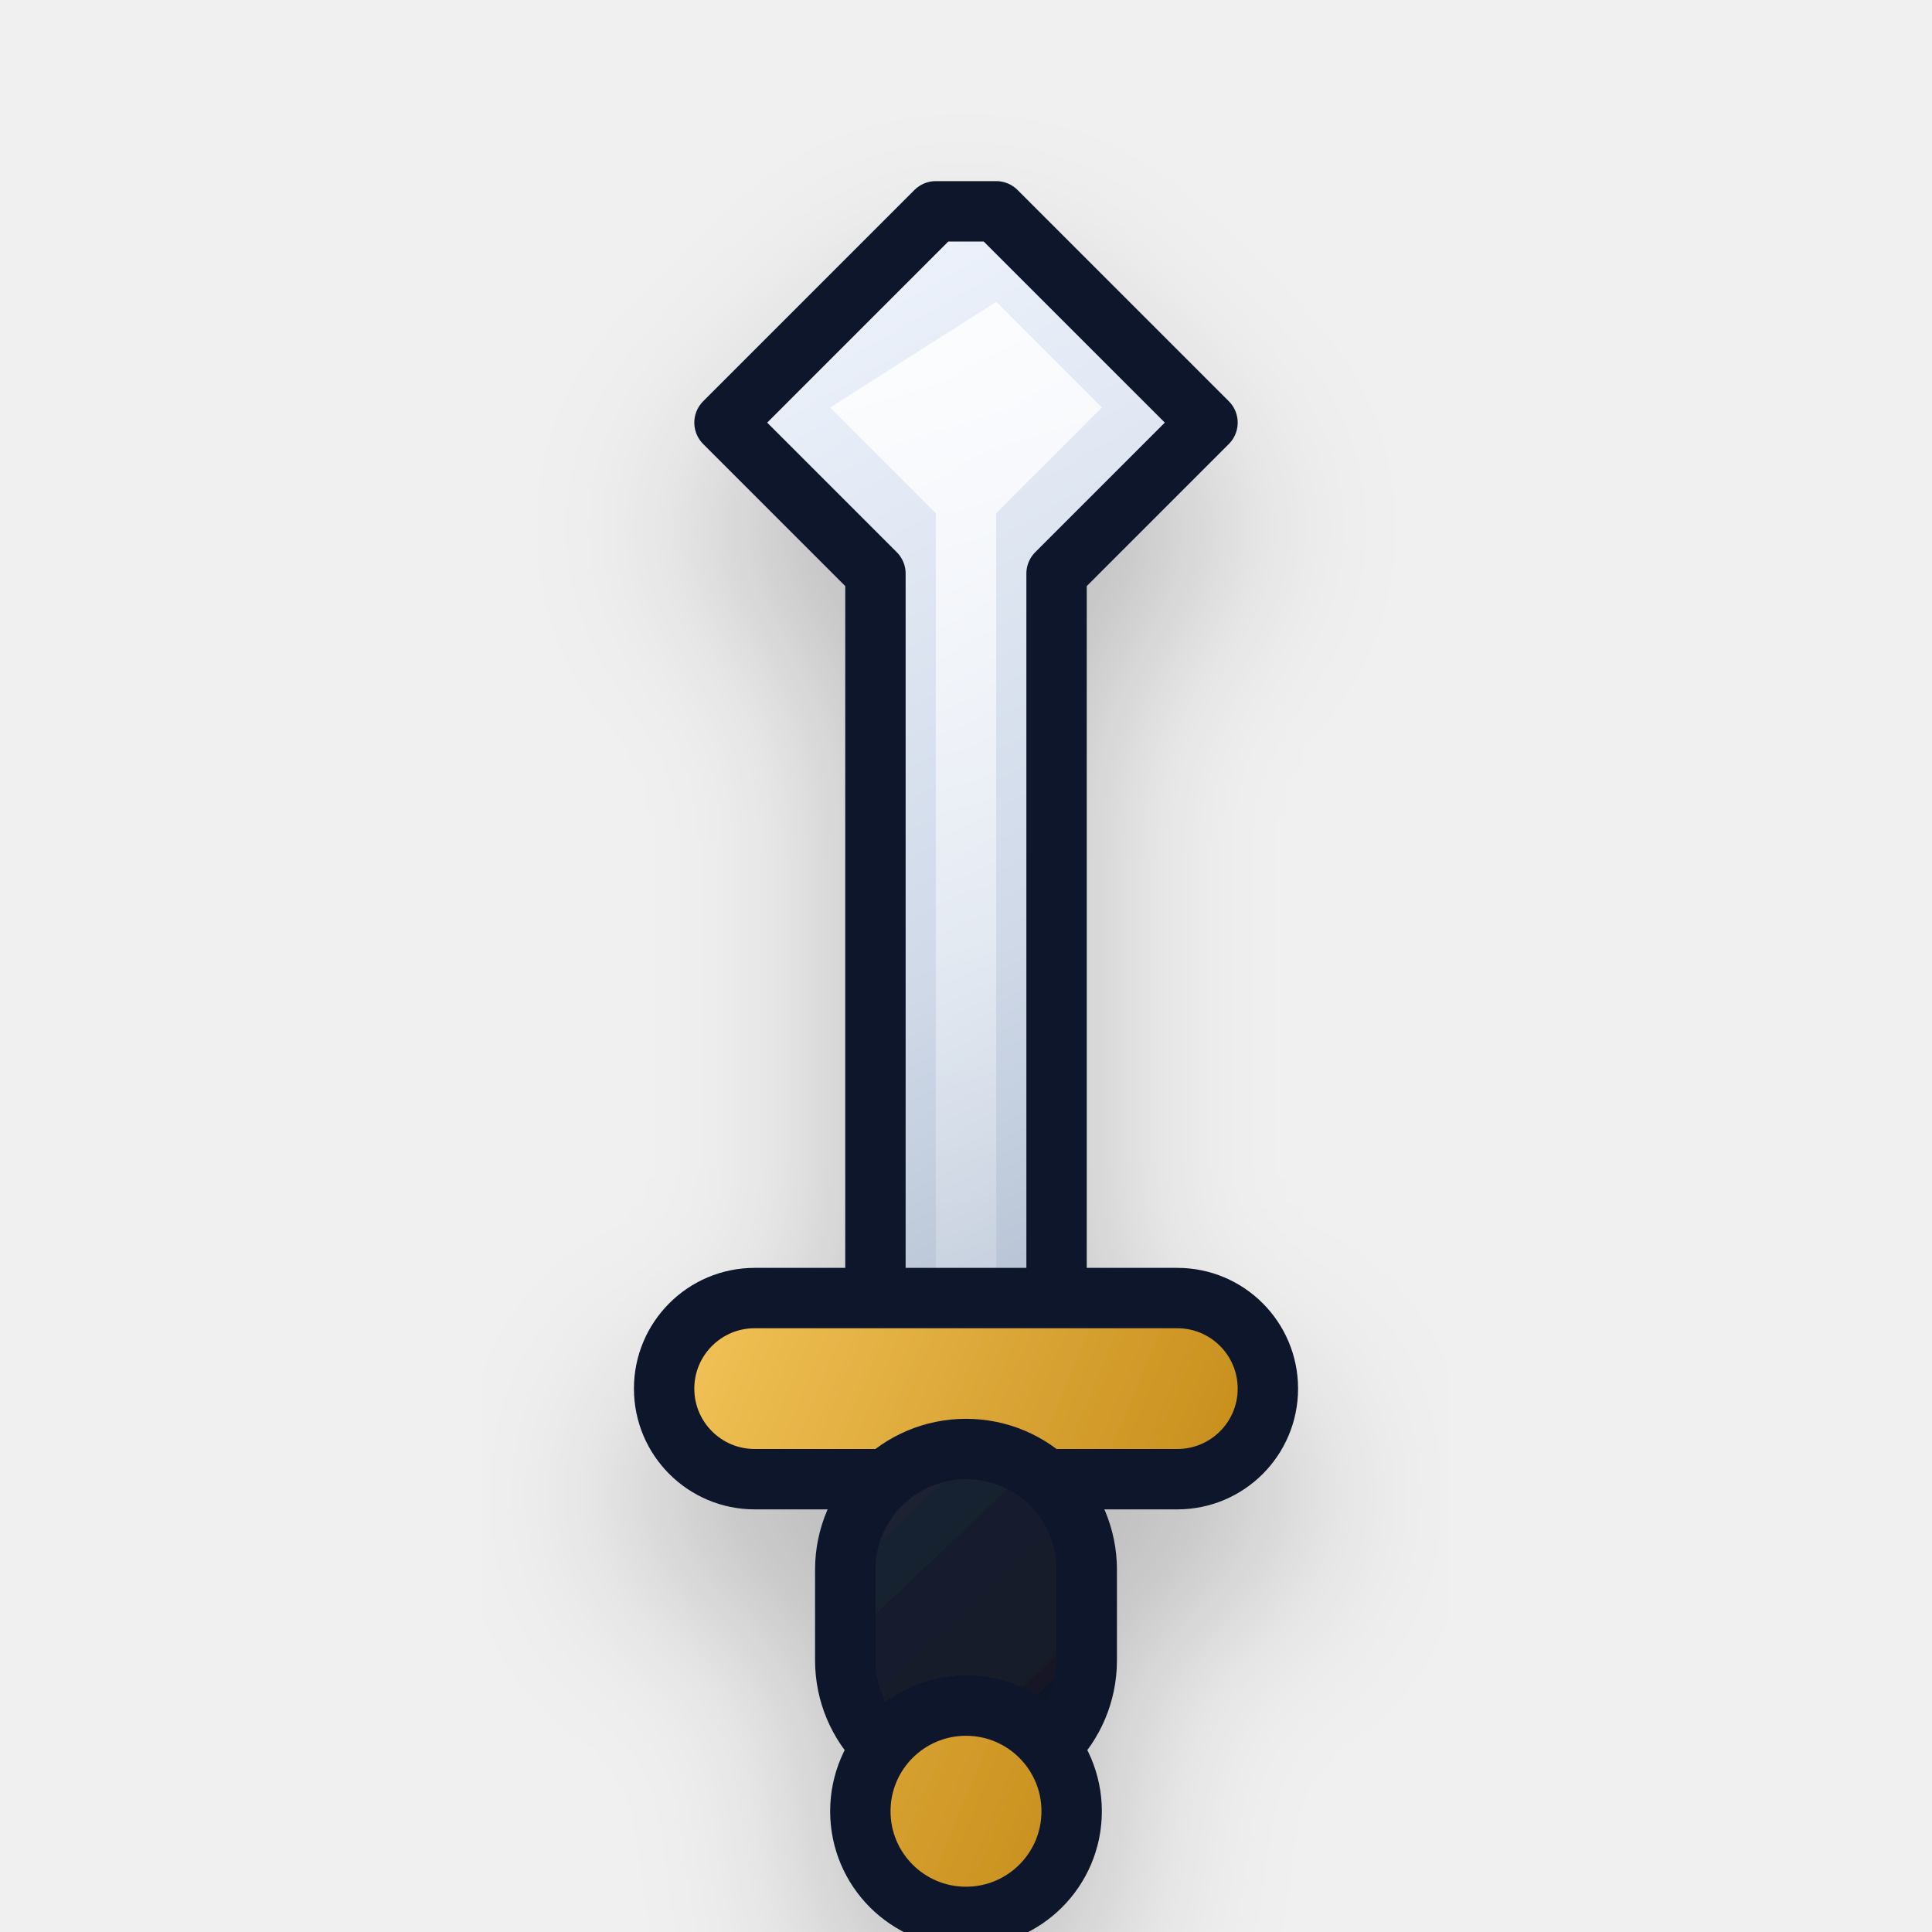
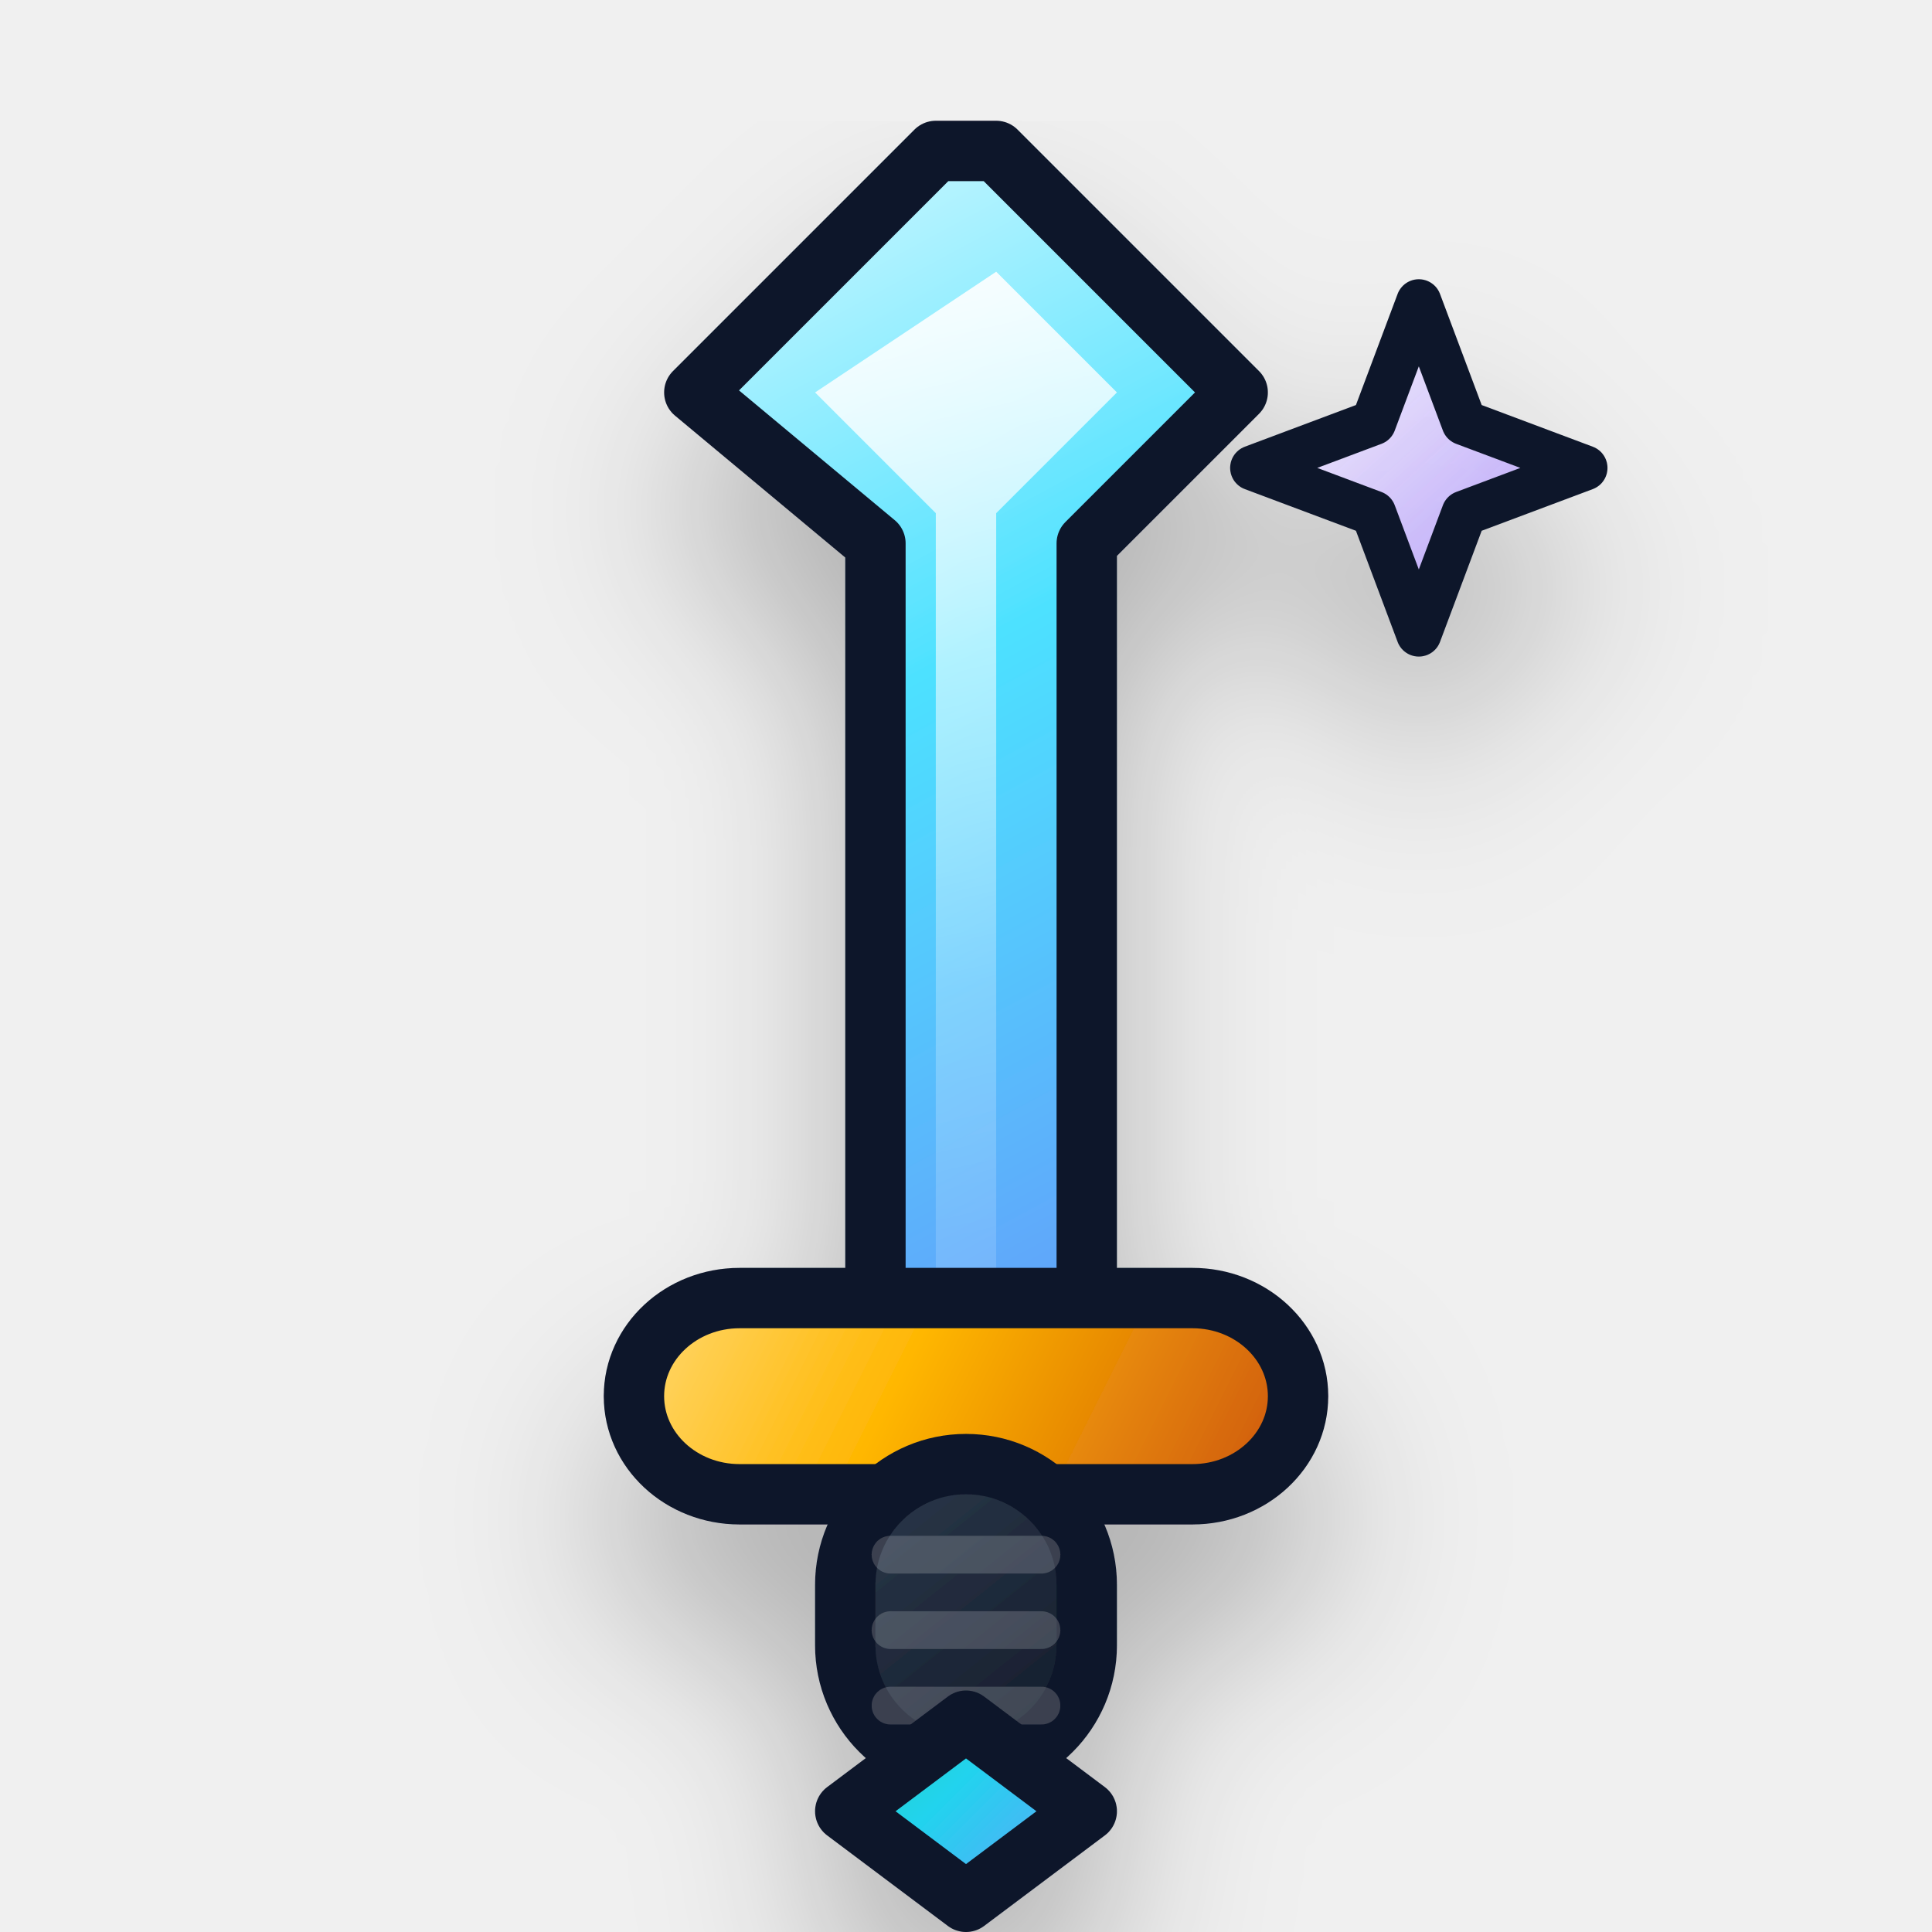
<svg xmlns="http://www.w3.org/2000/svg" viewBox="0 0 128 128" role="img" aria-label="Attack">
  <defs>
-     <filter id="shadow" x="-30%" y="-30%" width="160%" height="160%" color-interpolation-filters="sRGB">
-       <feDropShadow dx="0" dy="7" stdDeviation="6" flood-color="#000000" flood-opacity="0.22" />
+     <filter id="shadow" x="-35%" y="-35%" width="170%" height="170%" color-interpolation-filters="sRGB">
+       <feDropShadow dx="0" dy="8" stdDeviation="6" flood-color="#000000" flood-opacity="0.26" />
    </filter>
-     <linearGradient id="blade" x1="38" y1="18" x2="90" y2="110" gradientUnits="userSpaceOnUse">
-       <stop offset="0" stop-color="#f3f7ff" />
-       <stop offset="0.5" stop-color="#cfd9e8" />
-       <stop offset="1" stop-color="#94a3b8" />
+     <linearGradient id="blade" x1="38" y1="12" x2="92" y2="112" gradientUnits="userSpaceOnUse">
+       <stop offset="0" stop-color="#e0fbff" />
+       <stop offset="0.35" stop-color="#4de1ff" />
+       <stop offset="0.7" stop-color="#60a5fa" />
+       <stop offset="1" stop-color="#7c3aed" />
    </linearGradient>
-     <linearGradient id="edge" x1="50" y1="20" x2="74" y2="100" gradientUnits="userSpaceOnUse">
-       <stop offset="0" stop-color="#ffffff" stop-opacity="0.9" />
+     <linearGradient id="edge" x1="54" y1="18" x2="74" y2="104" gradientUnits="userSpaceOnUse">
+       <stop offset="0" stop-color="#ffffff" stop-opacity="0.95" />
+       <stop offset="0.55" stop-color="#ffffff" stop-opacity="0.25" />
      <stop offset="1" stop-color="#ffffff" stop-opacity="0" />
    </linearGradient>
-     <linearGradient id="hilt" x1="44" y1="72" x2="84" y2="114" gradientUnits="userSpaceOnUse">
-       <stop offset="0" stop-color="#2b3446" />
+     <linearGradient id="gold" x1="40" y1="72" x2="92" y2="98" gradientUnits="userSpaceOnUse">
+       <stop offset="0" stop-color="#ffe8a3" />
+       <stop offset="0.45" stop-color="#ffb703" />
+       <stop offset="1" stop-color="#c2410c" />
+     </linearGradient>
+     <linearGradient id="grip" x1="52" y1="92" x2="76" y2="122" gradientUnits="userSpaceOnUse">
+       <stop offset="0" stop-color="#334155" />
      <stop offset="1" stop-color="#0b1220" />
    </linearGradient>
-     <linearGradient id="gold" x1="40" y1="70" x2="88" y2="90" gradientUnits="userSpaceOnUse">
-       <stop offset="0" stop-color="#ffd36a" />
-       <stop offset="1" stop-color="#c48a17" />
+     <linearGradient id="gem" x1="56" y1="112" x2="72" y2="128" gradientUnits="userSpaceOnUse">
+       <stop offset="0" stop-color="#34d399" />
+       <stop offset="0.55" stop-color="#22d3ee" />
+       <stop offset="1" stop-color="#60a5fa" />
+     </linearGradient>
+     <linearGradient id="spark" x1="84" y1="20" x2="104" y2="42" gradientUnits="userSpaceOnUse">
+       <stop offset="0" stop-color="#ffffff" stop-opacity="0.95" />
+       <stop offset="1" stop-color="#a78bfa" stop-opacity="0.85" />
    </linearGradient>
  </defs>
  <g filter="url(#shadow)">
-     <path d="M66 14 L80 28 L70 38 L70 86 L58 98 L58 38 L48 28 L62 14 Z" fill="url(#blade)" stroke="#0f172a" stroke-width="4" stroke-linejoin="round" />
-     <path d="M66 20 L73 27 L66 34 L66 86 L62 90 L62 34 L55 27 Z" fill="url(#edge)" />
-     <rect x="44" y="86" width="40" height="12" rx="6" fill="url(#gold)" stroke="#0f172a" stroke-width="4" />
-     <rect x="56" y="96" width="16" height="22" rx="8" fill="url(#hilt)" stroke="#0f172a" stroke-width="4" />
-     <circle cx="64" cy="120" r="7" fill="url(#gold)" stroke="#0f172a" stroke-width="4" />
+     <path d="M66 10 L82 26 L72 36 L72 88 L58 102 L58 36 L46 26 L62 10 Z" fill="url(#blade)" stroke="#0f172a" stroke-width="4" stroke-linejoin="round" />
+     <path d="M66 18 L74 26 L66 34 L66 88 L62 92 L62 34 L54 26 Z" fill="url(#edge)" />
+     <rect x="42" y="86" width="44" height="13" rx="7" fill="url(#gold)" stroke="#0f172a" stroke-width="4" />
+     <rect x="56" y="97" width="16" height="20" rx="8" fill="url(#grip)" stroke="#0f172a" stroke-width="4" />
+     <path d="M59 103 H69 M59 108 H69 M59 113 H69" stroke="#ffffff" stroke-opacity="0.18" stroke-width="2.5" stroke-linecap="round" />
+     <path d="M64 118 L72 124 L64 130 L56 124 Z" transform="translate(0,-4)" fill="url(#gem)" stroke="#0f172a" stroke-width="4" stroke-linejoin="round" />
+     <path d="M94 20 L97 28 L105 31 L97 34 L94 42 L91 34 L83 31 L91 28 Z" fill="url(#spark)" stroke="#0f172a" stroke-width="3" stroke-linejoin="round" />
  </g>
</svg>
